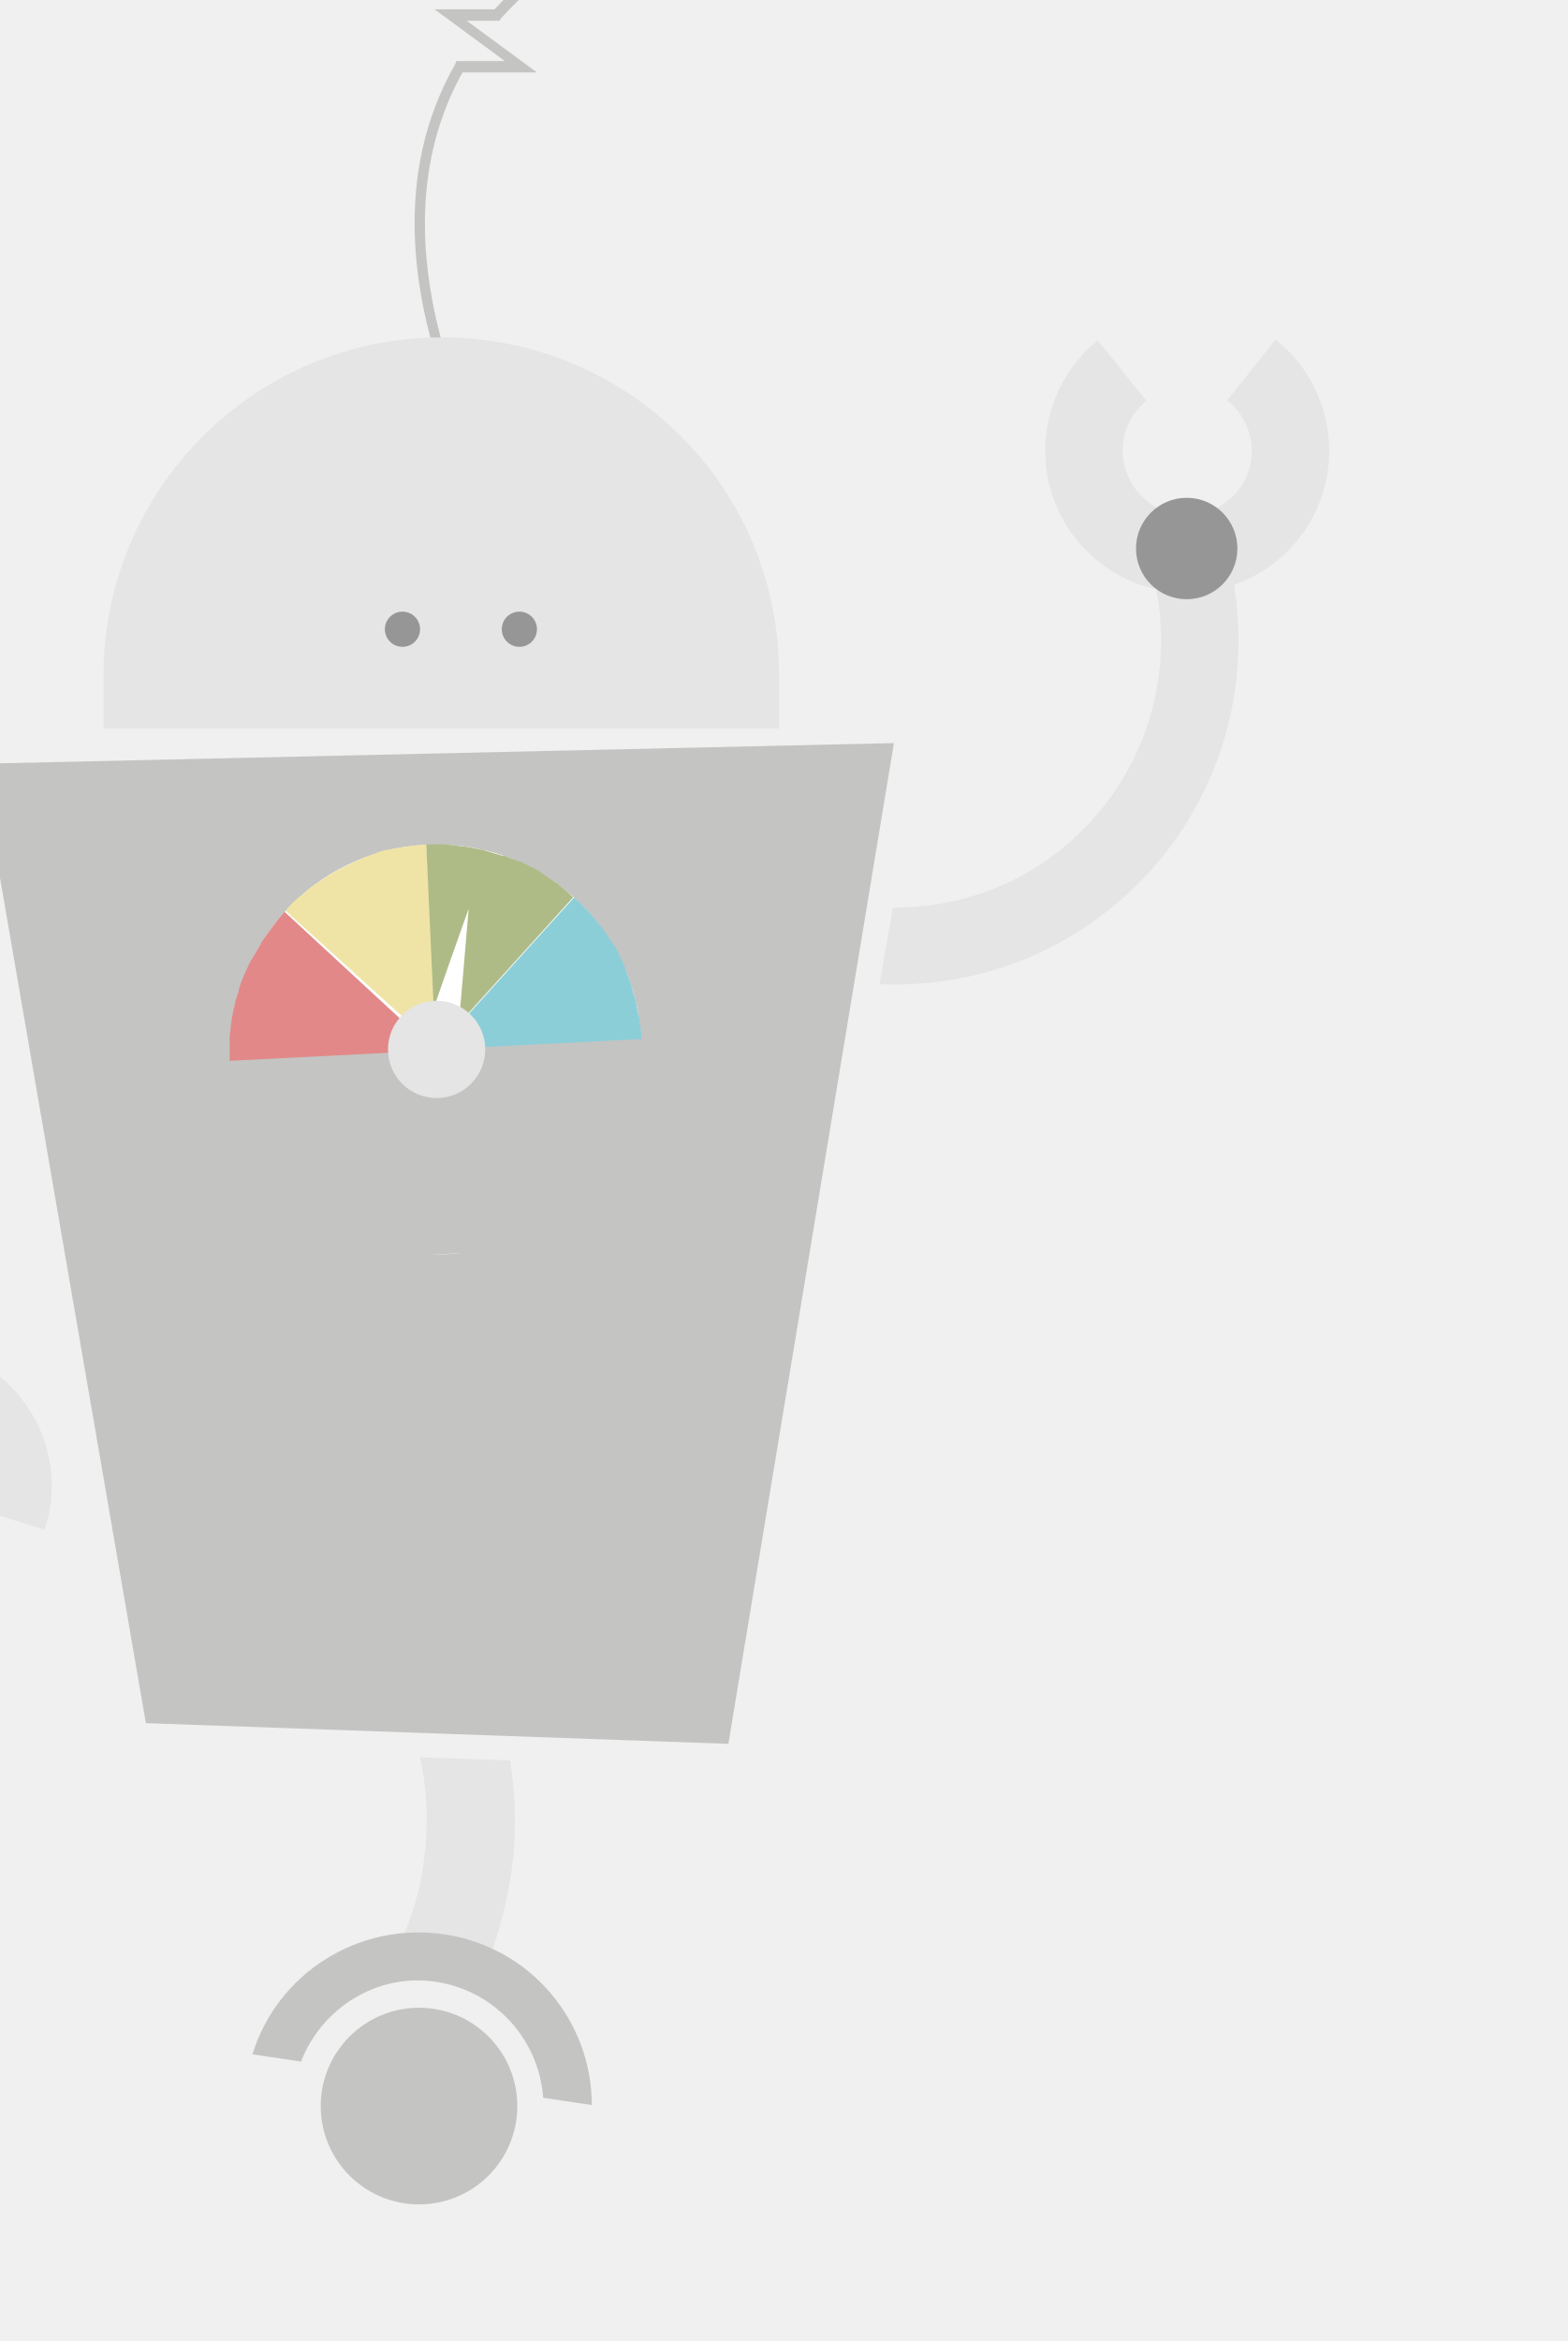
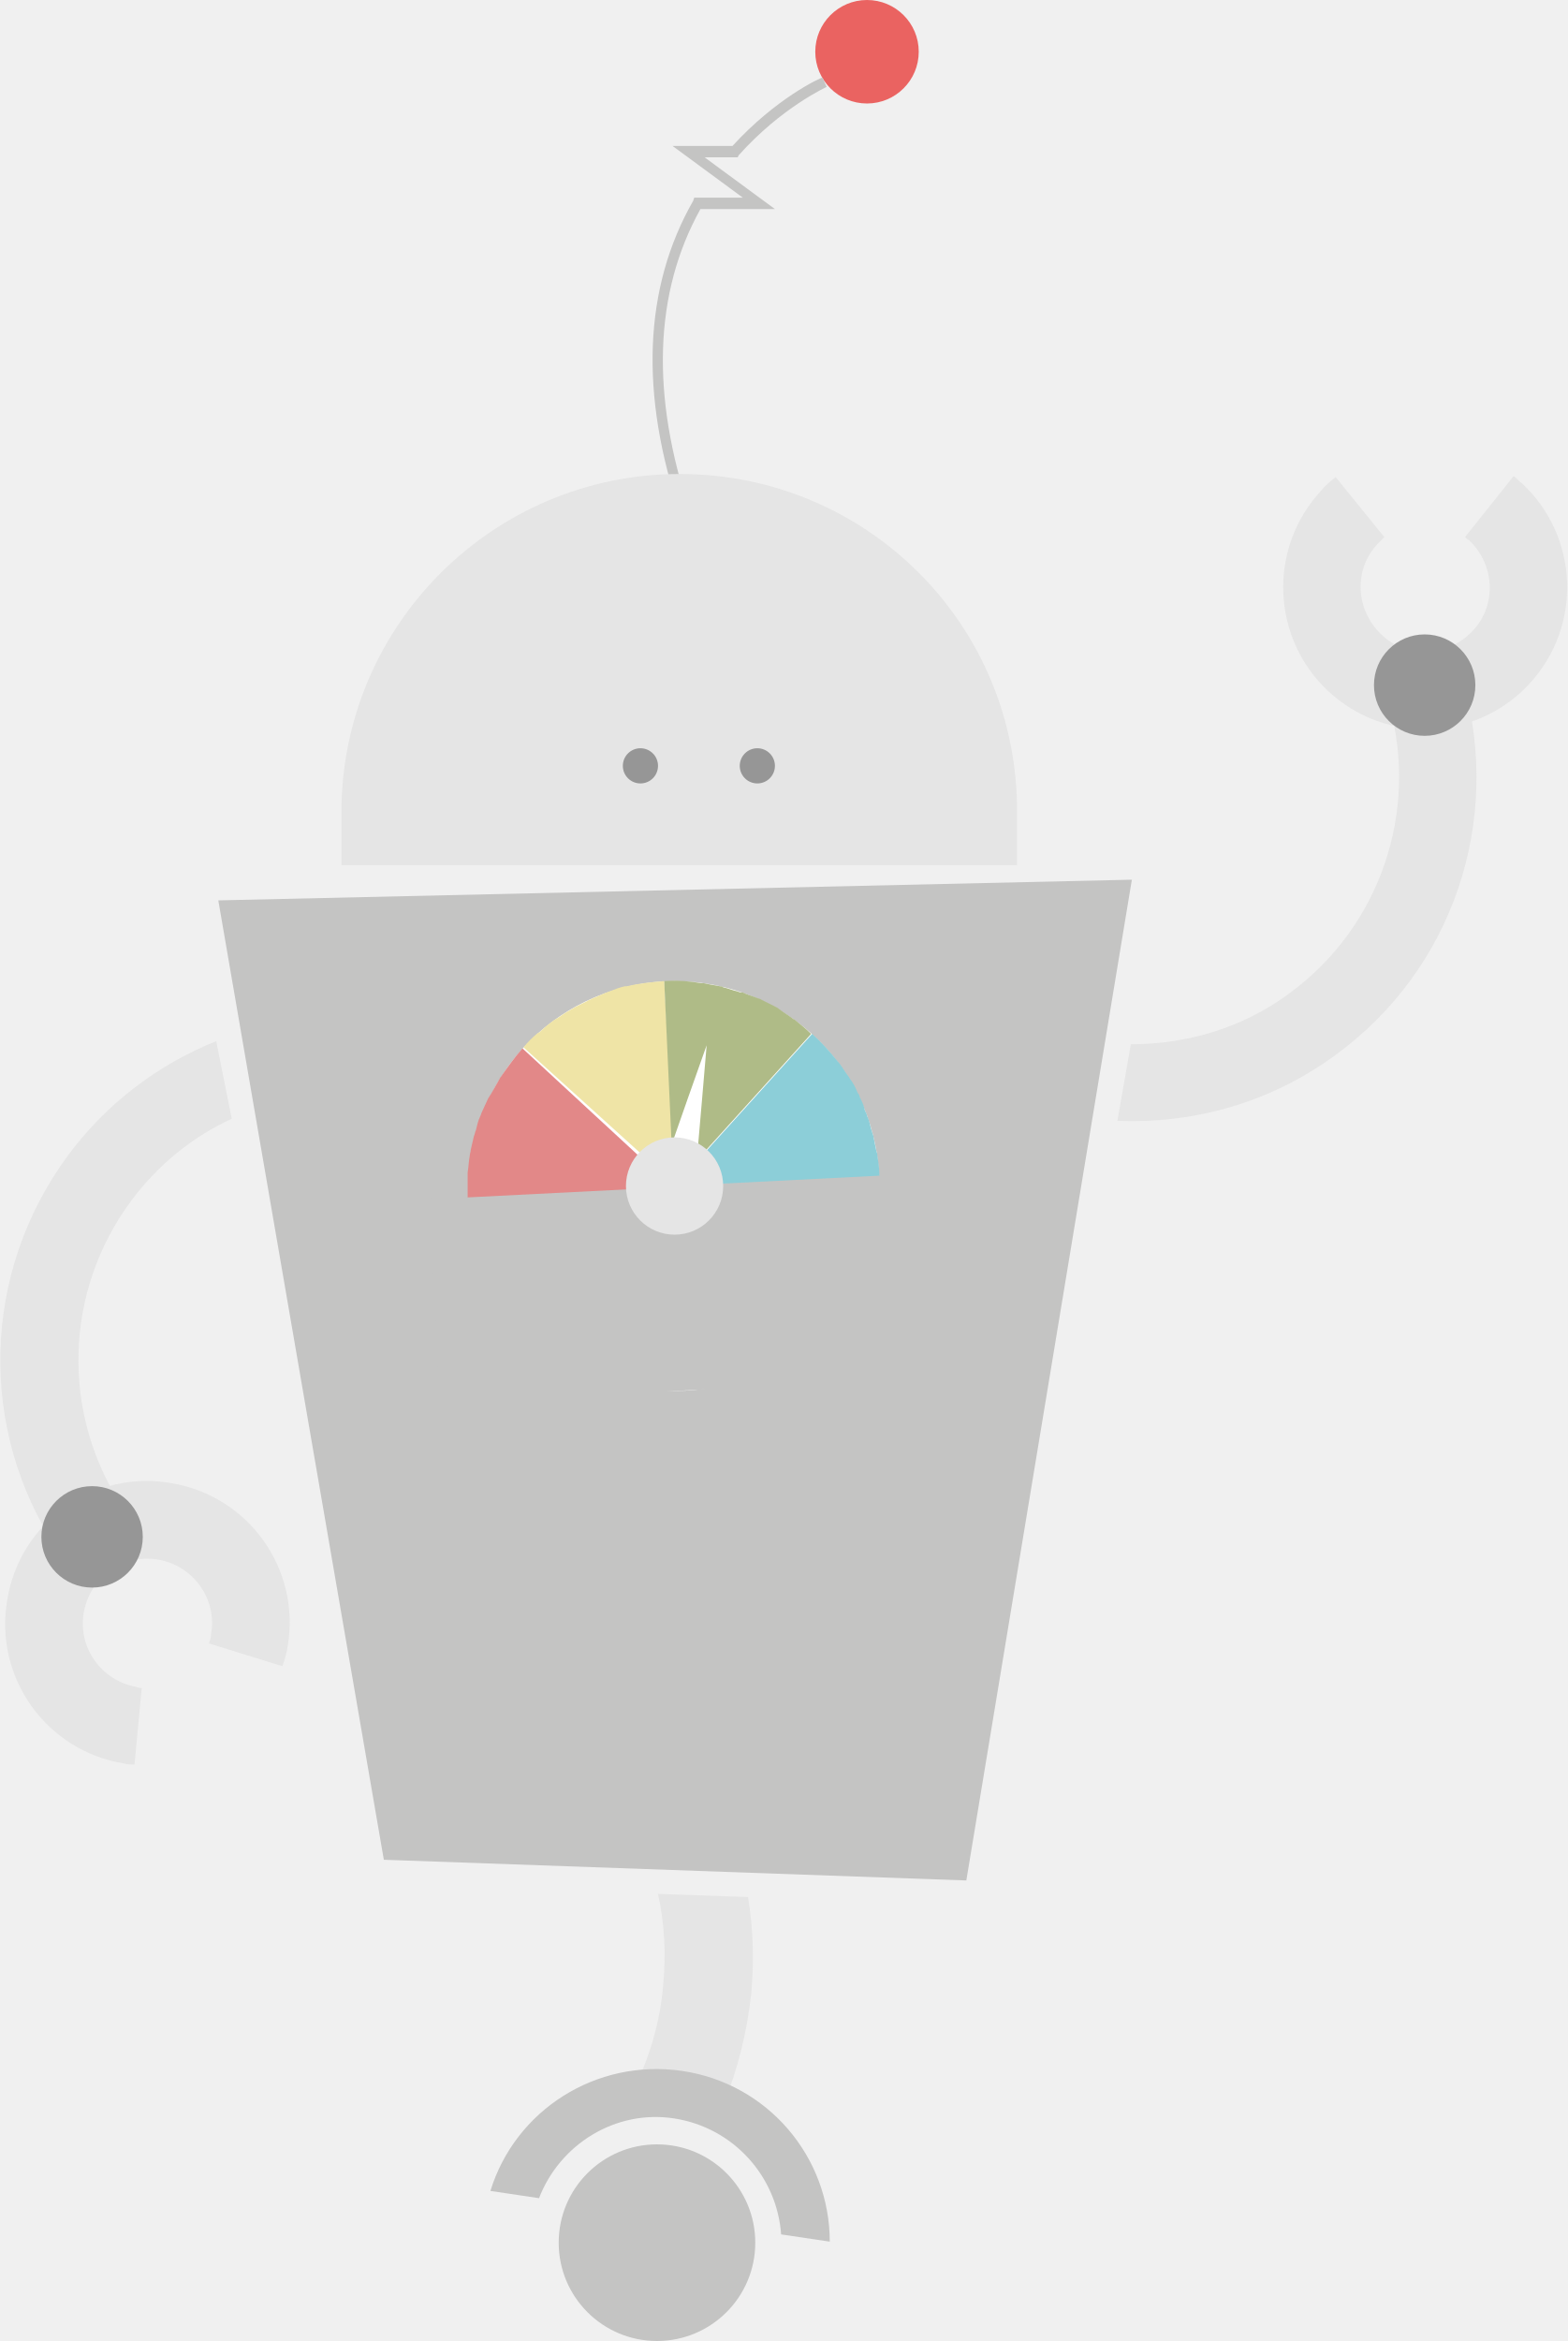
- <svg xmlns="http://www.w3.org/2000/svg" class="top-robot" id="robot-plain" width="151.5" height="226.2" viewBox="0 0 151.5 226.2" aria-hidden="true">
-   <style type="text/css">.plain0{fill:#E5E5E5;}.plain1{fill:#EA6361;}.plain2{fill:#C4C4C3;}.plain3{fill:#969696;}.plain4{fill:#FFFFFF;}.plain5{fill:#E28888;}.plain6{fill:#EFE4A6;}.plain7{fill:#8CCED8;}.plain8{fill:#AFBB87;}</style>
+ <svg xmlns="http://www.w3.org/2000/svg" class="top-robot" id="robot-plain" x="0px" y="0px" width="151.5px" height="226.2px" viewBox="-23 -13.2 151.5 226.2" style="enable-background:new -23 -13.2 151.5 226.2;" xml:space="preserve">
+   <style type="text/css">.plain0{fill:#E5E5E5;}.plain1{fill:#EA6361;}.plain2{fill:#C4C4C3;}.plain3{fill:#969696;}.plain4{fill:#FFFFFF;}.plain5{fill:#E28888;}.plain6{fill:#EFE4A6;}.plain7{fill:#8CCED8;}.plain8{fill:#AFBB87;}
+ </style>
  <path class="plain0" d="M-2.1,87.4c-5.5,2.2-10.5,5.9-14.3,11c-8.5,11.5-8.6,26.6-1.2,37.9l6.3-4.1c-5.7-8.8-5.6-20.5,1-29.4c2.6-3.5,6-6.2,9.7-7.9C-0.6,94.9-2.1,87.4-2.1,87.4z" />
  <path class="plain0" d="M41.1,178.6c-0.3,3.6-1.3,6.9-2.8,10c1.4-0.1,2.8-0.1,4.3,0.1s3,0.7,4.4,1.3c1.3-3.3,2.2-6.8,2.6-10.5c0.3-3.2,0.2-6.4-0.3-9.4l-8.7-0.3C41.2,172.5,41.4,175.5,41.1,178.6L41.1,178.6z" />
  <g class="robot-head">
    <circle class="plain1" cx="60.8" cy="-8.2" r="5" />
    <path class="plain2" d="M42.8,36.6c-4-11.7-3.6-22,1.2-30.4l0.1-0.3h4.7l-6.8-5h5.8c4.2-4.6,8.5-6.6,8.7-6.6l0.4,0.9c0,0-4.4,2-8.5,6.6L48.3,2h-3.2l6.8,5h-7.2c-4.5,8.1-4.8,18-1,29.3L42.8,36.6z" />
    <path class="plain0" d="M42.7,32.6c-18,0-32.7,14.6-32.7,32.7v5.1h65.3v-5.1C75.4,47.2,60.8,32.6,42.7,32.6z" />
    <circle class="plain3 eyes" cx="38.9" cy="60.8" r="1.7" />
    <circle class="plain3 eyes" cx="50.2" cy="60.8" r="1.7" />
  </g>
  <g class="robot-arm">
    <path class="plain0" d="M118.5,53l-7.2,2c2.8,10.1-0.8,21.3-9.7,27.8c-4.6,3.4-10,4.9-15.3,4.9L85,95.1c7.3,0.3,14.7-1.7,21-6.3C117.6,80.4,122.1,66,118.5,53z" />
    <g class="robot-hand">
      <path class="plain0" d="M118.6,38.7c0.1,0.1,0.2,0.2,0.4,0.3c2.5,2.4,2.7,6.3,0.3,8.8s-6.3,2.7-8.8,0.3s-2.7-6.3-0.3-8.8l0.6-0.6l-4.7-5.8c-0.5,0.4-1,0.8-1.4,1.3c-5.2,5.6-4.8,14.3,0.7,19.4c5.6,5.2,14.3,4.8,19.4-0.7c5.2-5.6,4.8-14.3-0.7-19.4c-0.3-0.2-0.5-0.5-0.8-0.7C123.3,32.8,118.6,38.7,118.6,38.7z" />
      <circle class="plain3" cx="114.7" cy="53" r="4.9" />
    </g>
  </g>
  <path class="plain2" d="M70.4,168.5l-56.3-2l-16-92.7l88.3-2L70.4,168.5z" />
  <circle class="plain4" cx="42.2" cy="101.4" r="19.8" />
  <path class="plain2" d="M66.9,119.9l-47.4,2.5l-1-19.8l47.4-2.5L66.9,119.9z" />
  <path class="plain5" d="M27.5,88.1C26.7,89,26,90,25.3,91c0,0.1-0.1,0.1-0.1,0.2c-0.3,0.5-0.5,0.9-0.8,1.4c-0.1,0.1-0.1,0.2-0.2,0.3c-0.2,0.4-0.4,0.9-0.6,1.3c-0.1,0.2-0.1,0.3-0.2,0.5c-0.2,0.4-0.3,0.9-0.4,1.3c-0.1,0.2-0.1,0.4-0.2,0.6c-0.1,0.4-0.2,0.9-0.3,1.3c0,0.2-0.1,0.4-0.1,0.6c-0.1,0.5-0.1,1-0.2,1.6v2.4l19.8-1C42,101.5,27.5,88.1,27.5,88.1z" />
  <path class="plain6" d="M41.2,81.6c-1.2,0.1-2.4,0.2-3.6,0.5h-0.2c-0.5,0.1-1,0.3-1.5,0.5c-0.1,0-0.2,0.1-0.3,0.1c-0.5,0.2-0.9,0.4-1.4,0.6c-0.1,0.1-0.3,0.1-0.4,0.2l-1.2,0.6c-0.2,0.1-0.3,0.2-0.5,0.3c-0.4,0.2-0.8,0.5-1.1,0.7c-0.2,0.1-0.3,0.2-0.5,0.3c-0.4,0.3-0.8,0.6-1.2,1c-0.1,0.1-0.2,0.2-0.3,0.2c-0.5,0.4-1,0.9-1.4,1.4l14.7,13.3L41.2,81.6z" />
  <path class="plain7" d="M55.5,86.7c0.9,0.8,1.7,1.7,2.5,2.7l0.1,0.1c0.3,0.4,0.6,0.9,0.9,1.3c0.1,0.1,0.1,0.2,0.2,0.3c0.3,0.4,0.5,0.8,0.7,1.3c0.1,0.1,0.2,0.3,0.2,0.4c0.2,0.4,0.4,0.8,0.5,1.3c0.1,0.2,0.2,0.4,0.2,0.5c0.2,0.4,0.3,0.9,0.4,1.3c0.1,0.2,0.1,0.4,0.2,0.6l0.3,1.5c0,0.1,0.1,0.2,0.1,0.4c0.1,0.7,0.2,1.3,0.2,2l-19.8,1L55.5,86.7L55.5,86.7z" />
-   <path class="plain8" d="M41.2,81.6c1.2-0.1,2.4,0,3.6,0.2H45c0.5,0.1,1,0.2,1.6,0.3c0.1,0,0.2,0,0.3,0.1c0.5,0.1,0.9,0.3,1.4,0.4c0.2,0.1,0.3,0.1,0.5,0.1c0.4,0.2,0.8,0.3,1.3,0.5c0.2,0.1,0.4,0.1,0.5,0.2l1.2,0.6c0.2,0.1,0.4,0.2,0.5,0.3 c0.4,0.3,0.9,0.6,1.3,0.9c0.1,0.1,0.2,0.1,0.3,0.2c0.5,0.4,1,0.8,1.5,1.3l-13.3,14.7L41.2,81.6z" />
+   <path class="plain8" d="M41.2,81.6c1.2-0.1,2.4,0,3.6,0.2H45c0.5,0.1,1,0.2,1.6,0.3c0.1,0,0.2,0,0.3,0.1c0.5,0.1,0.9,0.3,1.4,0.4c0.2,0.1,0.3,0.1,0.5,0.1c0.4,0.2,0.8,0.3,1.3,0.5c0.2,0.1,0.4,0.1,0.5,0.2l1.2,0.6c0.2,0.1,0.4,0.2,0.5,0.3c0.4,0.3,0.9,0.6,1.3,0.9c0.1,0.1,0.2,0.1,0.3,0.2c0.5,0.4,1,0.8,1.5,1.3l-13.3,14.7L41.2,81.6z" />
  <path class="plain4" d="M44.3,99.3c-0.2,0.8-0.9,1.3-1.7,1.1s-1.3-0.9-1.1-1.7c0.2-0.8,3.8-10.9,3.8-10.9S44.4,98.5,44.3,99.3z" />
  <circle class="plain0" cx="42.2" cy="101.4" r="4.7" />
  <g>
    <path class="plain0" d="M-9.3,149.9c-0.2,0-0.3,0-0.5-0.1c-3.4-0.6-5.7-3.8-5.1-7.2s3.8-5.7,7.2-5.1c3.4,0.6,5.7,3.8,5.1,7.2c0,0.3-0.1,0.6-0.2,0.9l7.1,2.2c0.2-0.6,0.4-1.2,0.5-1.9c1.3-7.5-3.8-14.6-11.3-15.8c-7.5-1.3-14.6,3.8-15.8,11.3c-1.3,7.5,3.8,14.6,11.3,15.8c0.3,0.1,0.7,0.1,1,0.1L-9.3,149.9L-9.3,149.9z" />
    <circle class="plain3" cx="-14.1" cy="135.3" r="4.9" />
  </g>
-   <path class="plain2" d="M29.1,199.2c2-5.2,7.4-8.6,13.1-7.7c5.7,0.9,9.9,5.6,10.3,11.2l4.7,0.7c0-8.2-6-15.3-14.3-16.5s-16.1,3.8-18.5,11.6C24.4,198.5,29.1,199.2,29.1,199.2z" />
+   <path class="plain2" d="M29.1,199.2c2-5.2,7.4-8.6,13.1-7.7c5.7,0.9,9.9,5.6,10.3,11.2l4.7,0.7c0-8.2-6-15.3-14.3-16.5  s-16.1,3.8-18.5,11.6C24.4,198.5,29.1,199.2,29.1,199.2z" />
  <circle class="plain2" cx="40.5" cy="203.5" r="9.5" />
</svg>
